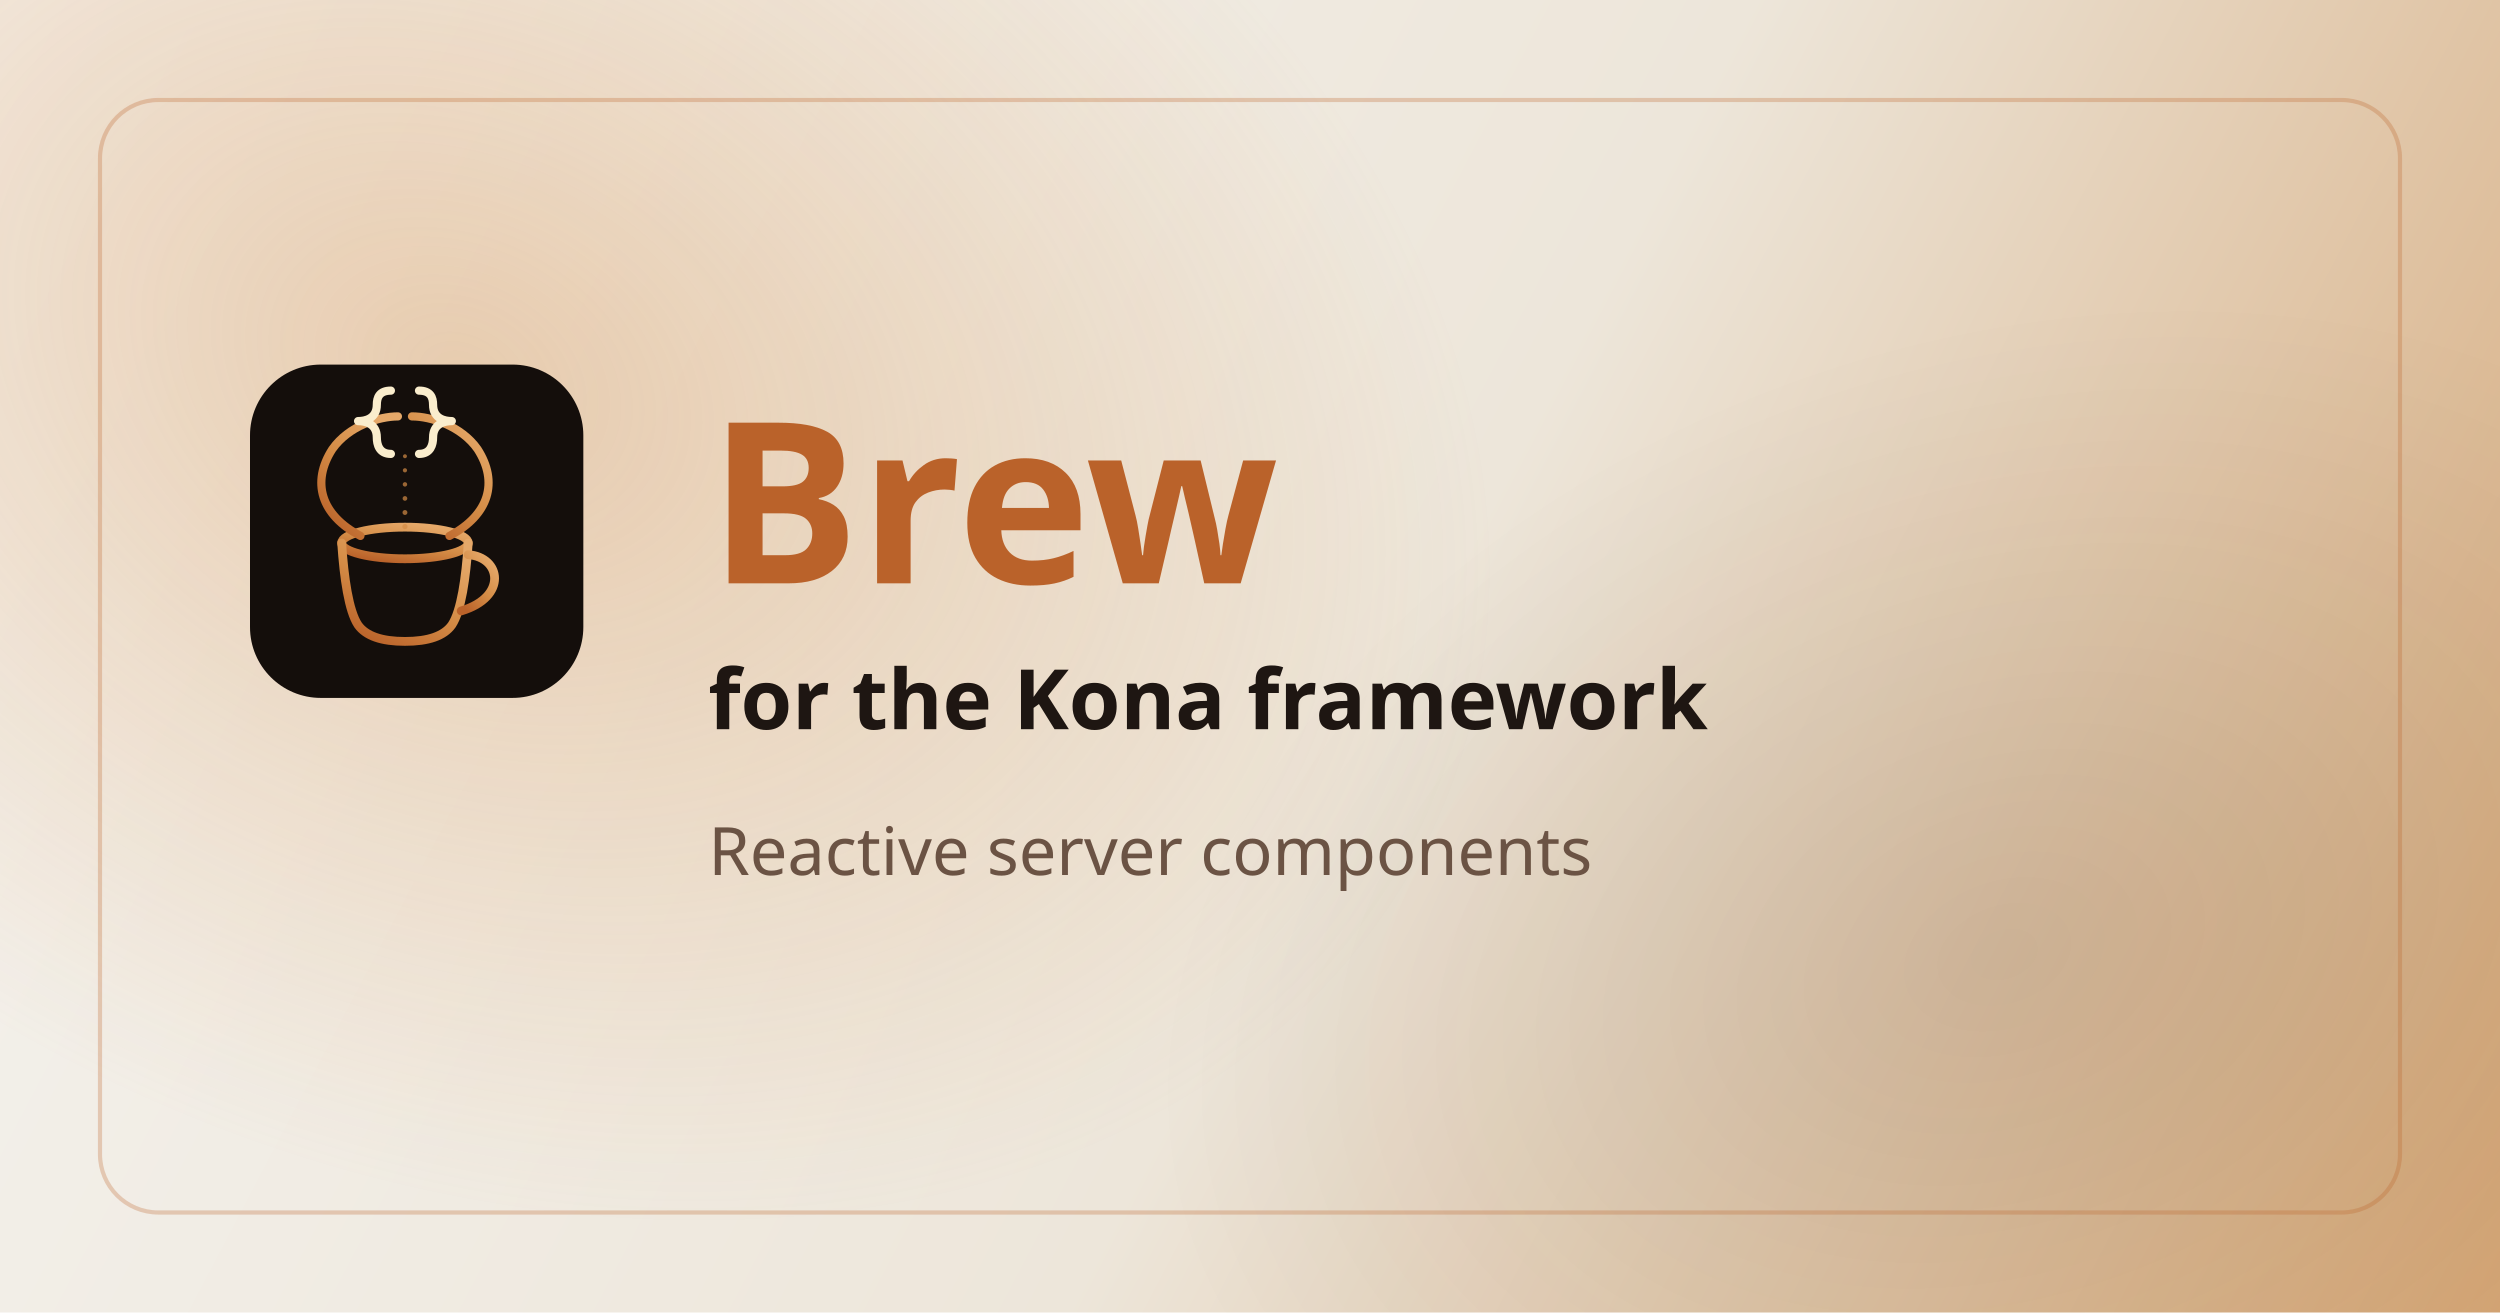
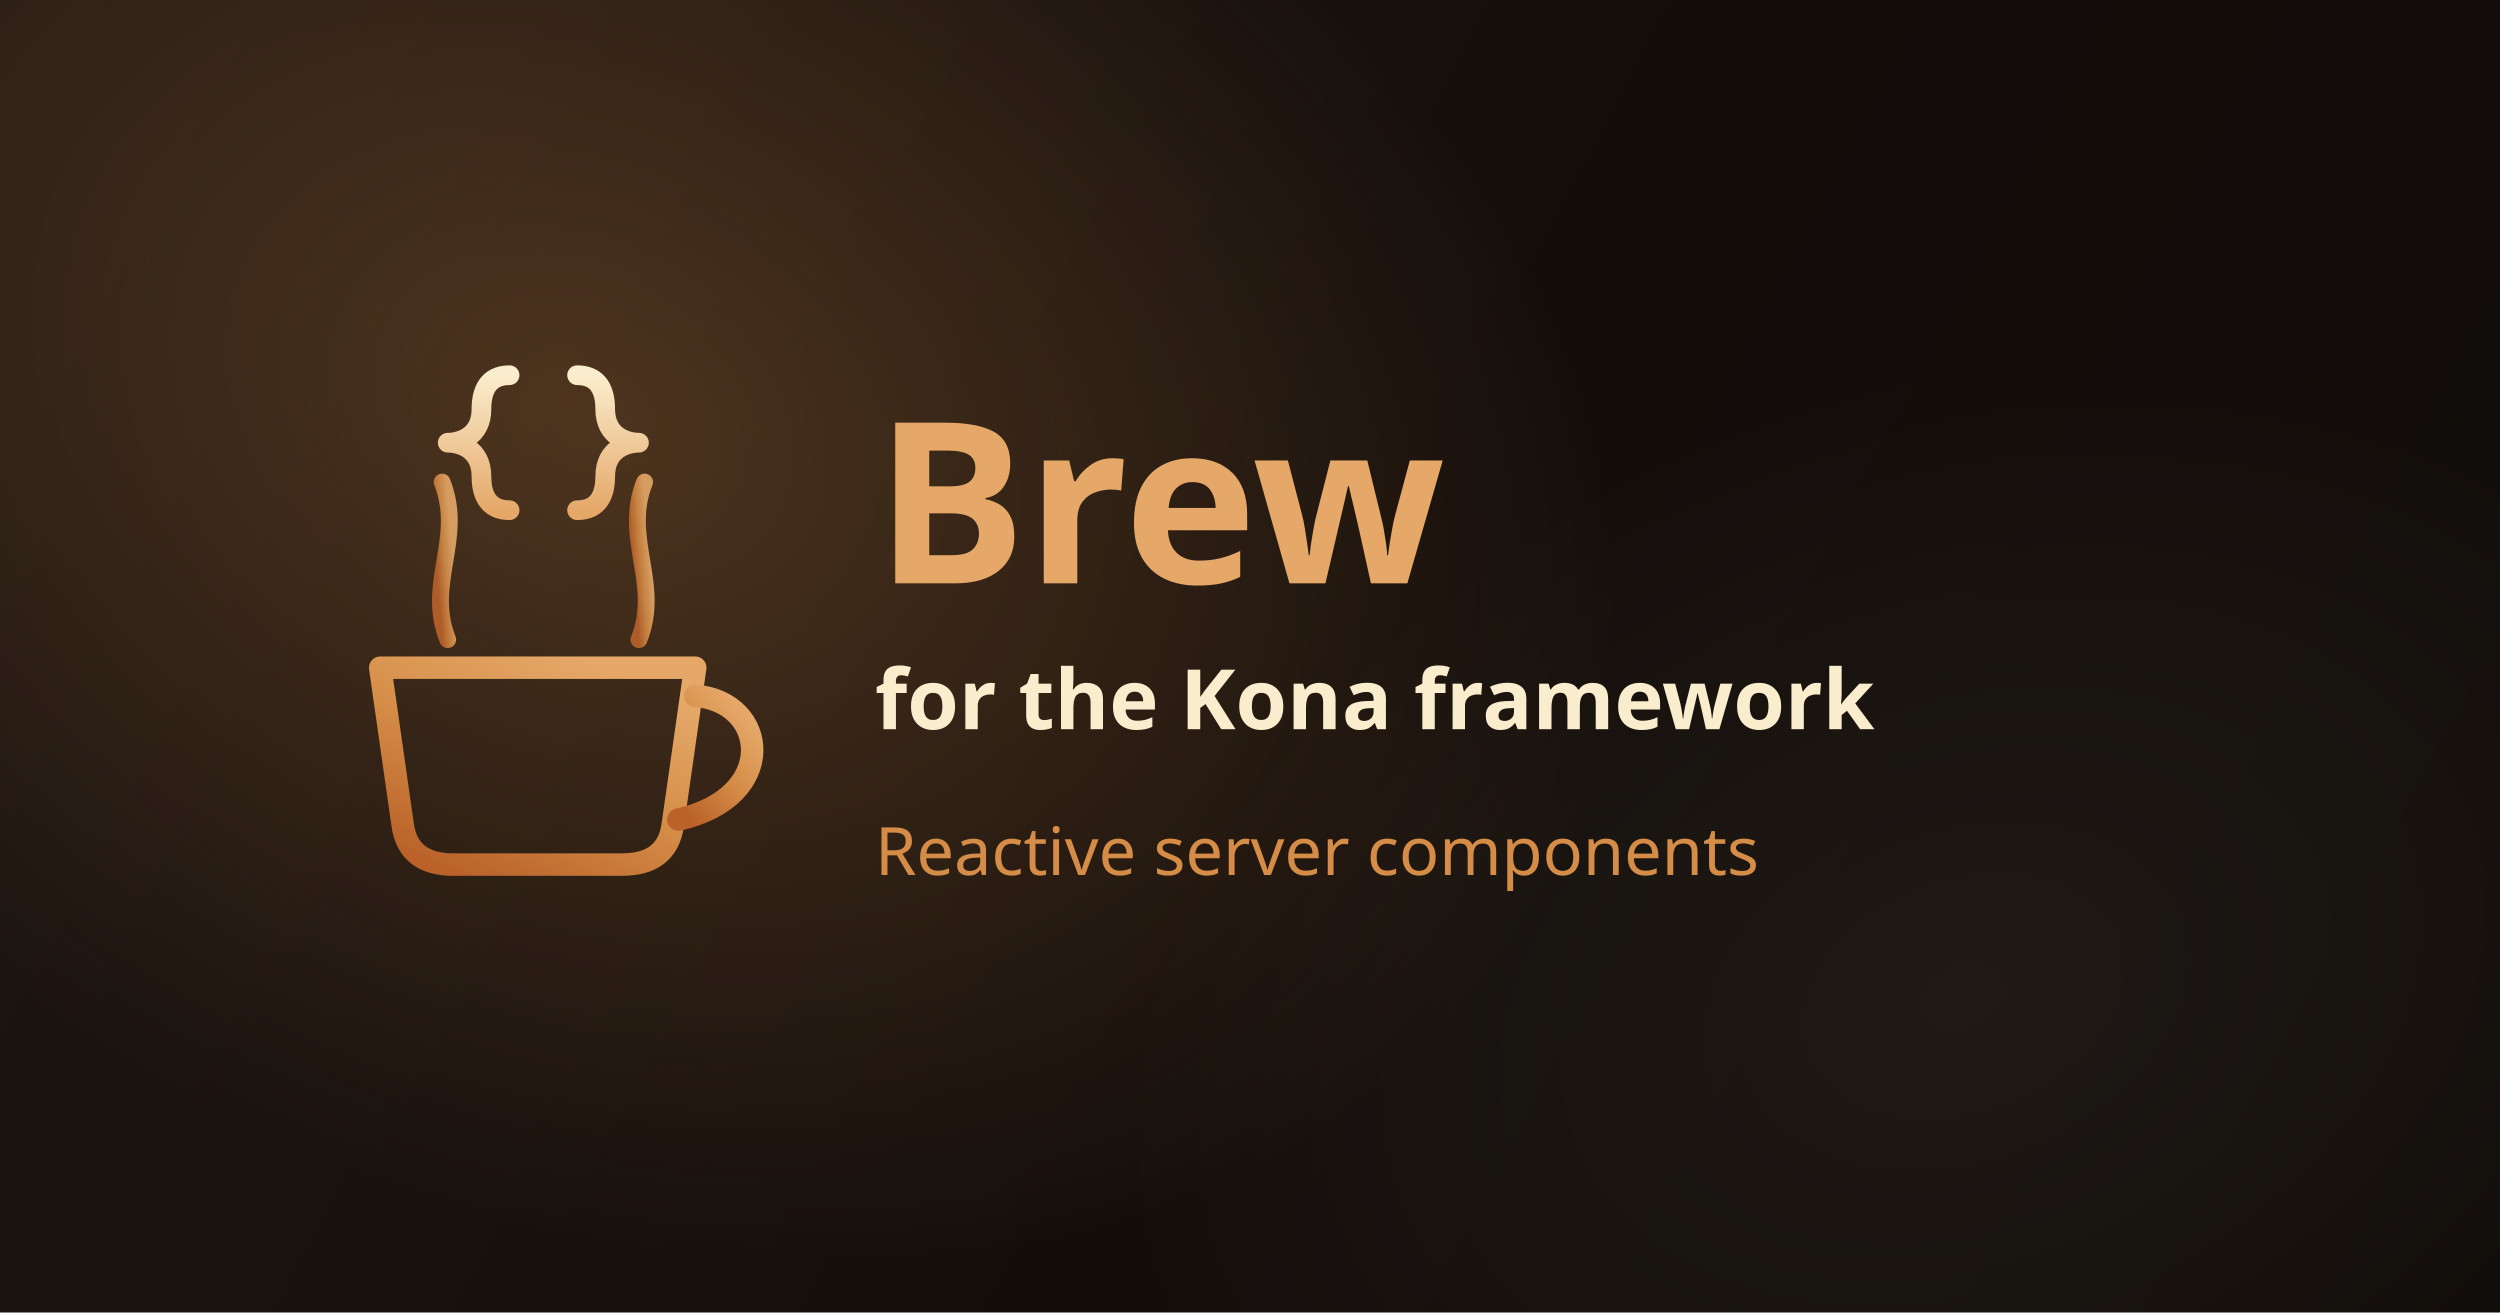
<svg xmlns="http://www.w3.org/2000/svg" viewBox="0 0 1200 630" fill="none" role="img" aria-label="Brew for Kona">
  <defs>
    <linearGradient id="bg" x1="0" y1="0" x2="1200" y2="630" gradientUnits="userSpaceOnUse">
-       <stop stop-color="#F5F3EF" />
-       <stop offset="0.55" stop-color="#EDE6DA" />
-       <stop offset="1" stop-color="#D4A574" />
+       <stop stop-color="#1E1612" />
+       <stop offset="0.55" stop-color="#140E0B" />
+       <stop offset="1" stop-color="#100C09" />
    </linearGradient>
-     <radialGradient id="glow" cx="0" cy="0" r="1" gradientUnits="userSpaceOnUse" gradientTransform="translate(220 180) rotate(25) scale(520 380)">
-       <stop stop-color="#D48C46" stop-opacity="0.35" />
+     <radialGradient id="glow" cx="0" cy="0" r="1" gradientUnits="userSpaceOnUse" gradientTransform="translate(280 200) rotate(25) scale(520 380)">
+       <stop stop-color="#D48C46" stop-opacity="0.28" />
      <stop offset="1" stop-color="#D48C46" stop-opacity="0" />
    </radialGradient>
-     <radialGradient id="glow2" cx="0" cy="0" r="1" gradientUnits="userSpaceOnUse" gradientTransform="translate(960 460) rotate(-20) scale(420 300)">
-       <stop stop-color="#140E0B" stop-opacity="0.1" />
-       <stop offset="1" stop-color="#140E0B" stop-opacity="0" />
+     <radialGradient id="glow2" cx="0" cy="0" r="1" gradientUnits="userSpaceOnUse" gradientTransform="translate(940 480) rotate(-20) scale(420 300)">
+       <stop stop-color="#FAEDCD" stop-opacity="0.06" />
+       <stop offset="1" stop-color="#FAEDCD" stop-opacity="0" />
    </radialGradient>
-     <linearGradient id="copper" x1="18%" y1="100%" x2="82%" y2="6%">
+     <linearGradient id="copper" x1="18%" y1="100%" x2="82%" y2="8%">
      <stop stop-color="#BA622A" />
      <stop offset="0.5" stop-color="#D48C46" />
      <stop offset="1" stop-color="#E5A869" />
+     </linearGradient>
+     <linearGradient id="cream" x1="0%" y1="100%" x2="0%" y2="0%">
+       <stop stop-color="#E5A869" />
+       <stop offset="1" stop-color="#FAEDCD" />
    </linearGradient>
  </defs>
  <rect width="1200" height="630" fill="url(#bg)" />
  <rect width="1200" height="630" fill="url(#glow)" />
  <rect width="1200" height="630" fill="url(#glow2)" />
-   <rect x="48" y="48" width="1104" height="534" rx="28" stroke="#BA622A" stroke-opacity="0.28" stroke-width="2" />
-   <g transform="translate(120,175)">
-     <rect width="160" height="160" rx="34" fill="#140E0B" />
-     <g transform="translate(8,8) scale(0.5625)">
-       <g stroke="url(#copper)" stroke-linecap="round" stroke-linejoin="round" fill="none">
-         <ellipse cx="118" cy="138" rx="54" ry="13.5" stroke-width="7.5" />
-         <path stroke-width="7.5" d="M64 138 C66 168 70 196 78 208 Q88 222 118 222 Q148 222 158 208 C166 196 170 168 172 138" />
-         <path stroke-width="7.5" d="M172 148 C200 150 206 184 166 196" />
-       </g>
-       <g stroke="url(#copper)" stroke-width="7" stroke-linecap="round" fill="none">
-         <path d="M80 132 C46 114 38 86 56 58 C70 38 96 30 112 30" />
-         <path d="M156 132 C190 114 198 86 180 58 C166 38 140 30 124 30" />
-       </g>
-       <g fill="#D48C46" opacity="0.7">
-         <circle cx="118" cy="124" r="2.25" />
-         <circle cx="118" cy="112" r="2.1" />
-         <circle cx="118" cy="100" r="2" />
-         <circle cx="118" cy="88" r="1.9" />
-         <circle cx="118" cy="76" r="1.8" />
-         <circle cx="118" cy="64" r="1.7" />
-       </g>
-       <g stroke="#FAEDCD" stroke-width="7" stroke-linecap="round" stroke-linejoin="round" fill="none">
-         <path d="M106 62 C96 62 94 54 94 48 C94 36 84 34 78 34 C84 34 94 32 94 20 C94 14 96 8 106 8" />
-         <path d="M130 62 C140 62 142 54 142 48 C142 36 152 34 158 34 C152 34 142 32 142 20 C142 14 140 8 130 8" />
-       </g>
+   <g transform="translate(88,145) scale(1.35)">
+     <g stroke="url(#copper)" stroke-linecap="round" stroke-linejoin="round" fill="none">
+       <path stroke-width="8" d="M70 130 L78 186 Q80 200 96 200 L156 200 Q172 200 174 186 L182 130 Z" />
+       <path stroke-width="7" d="M70 130 H182" />
+       <path stroke-width="8" d="M182 140 C208 142 212 176 176 184" />
+       <path stroke-width="7" opacity="0.85" d="M64 214 H188" />
+     </g>
+     <g stroke="url(#copper)" stroke-width="6" stroke-linecap="round" fill="none" opacity="0.9">
+       <path d="M94 120 C86 100 100 84 92 64" />
+       <path d="M162 120 C170 100 156 84 164 64" />
+     </g>
+     <g stroke="url(#cream)" stroke-width="7" stroke-linecap="round" stroke-linejoin="round" fill="none">
+       <path d="M116 74 C108 74 106 68 106 62 C106 52 98 50 94 50 C98 50 106 48 106 38 C106 32 108 26 116 26" />
+       <path d="M140 74 C148 74 150 68 150 62 C150 52 158 50 162 50 C158 50 150 48 150 38 C150 32 148 26 140 26" />
    </g>
  </g>
-   <text x="340" y="280" font-family="Outfit, system-ui, sans-serif" font-size="108" font-weight="800" fill="#BA622A">Brew</text>
-   <text x="340" y="350" font-family="Outfit, system-ui, sans-serif" font-size="40" font-weight="600" fill="#1E1612">for the Kona framework</text>
-   <text x="340" y="420" font-family="Outfit, system-ui, sans-serif" font-size="32" font-weight="500" fill="#6B5344">Reactive server components</text>
+   <text x="420" y="280" font-family="Outfit, system-ui, sans-serif" font-size="108" font-weight="800" fill="#E5A869">Brew</text>
+   <text x="420" y="350" font-family="Outfit, system-ui, sans-serif" font-size="40" font-weight="600" fill="#FAEDCD">for the Kona framework</text>
+   <text x="420" y="420" font-family="Outfit, system-ui, sans-serif" font-size="32" font-weight="500" fill="#D48C46">Reactive server components</text>
</svg>
